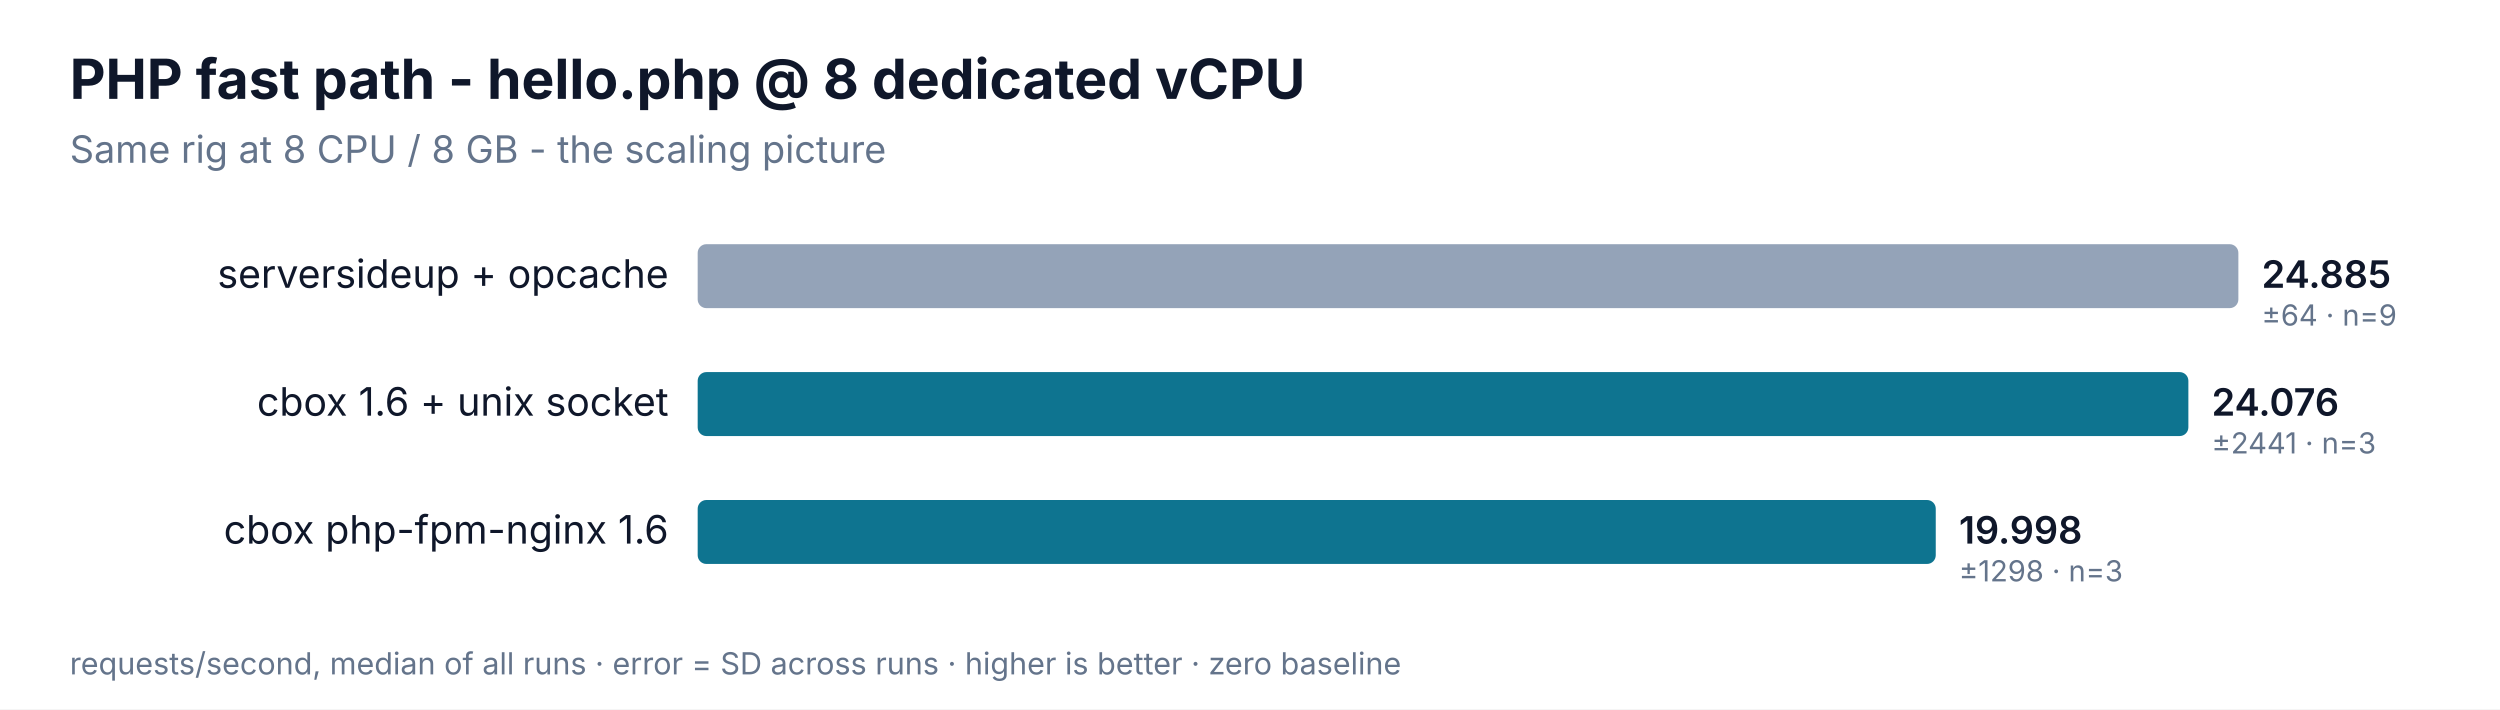
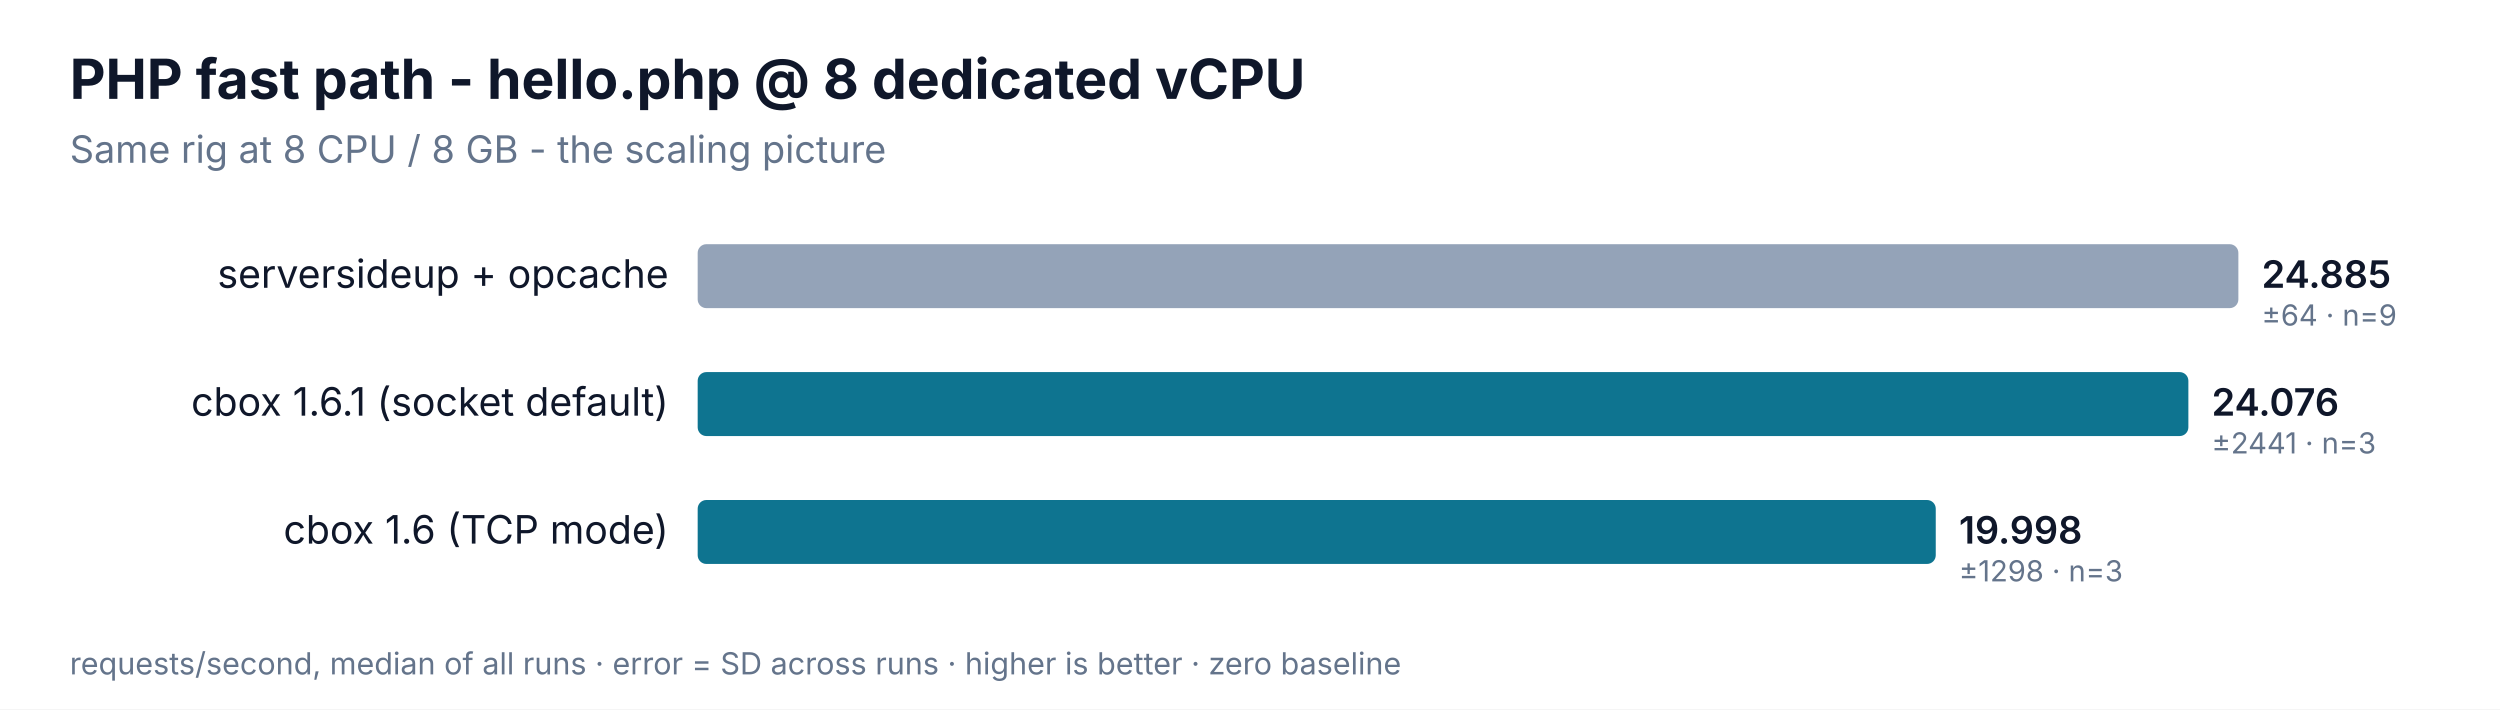
<svg xmlns="http://www.w3.org/2000/svg" viewBox="0 0 860 244" font-family="system-ui,-apple-system,Segoe UI,sans-serif">
  <rect width="860" height="244" fill="#ffffff" />
  <text x="24" y="34" font-size="19" font-weight="650" fill="#0f172a">PHP fast path - hello.php @ 8 dedicated vCPU</text>
  <text x="24" y="56" font-size="13" fill="#64748b">Same rig at 8 CPU / 8 GB - the scaling picture</text>
  <text x="230" y="99" font-size="13.5" text-anchor="end" fill="#0f172a">serversideup + opcache</text>
  <rect x="240" y="84" width="530.0" height="22" rx="3" fill="#94a3b8" />
  <text x="778.0" y="99" font-size="13" font-weight="600" fill="#0f172a">24.885</text>
  <text x="778.0" y="112" font-size="10" fill="#64748b">±64 · n=9</text>
-   <text x="230" y="143" font-size="13.5" text-anchor="end" fill="#0f172a">cbox 1.6 + unix socket</text>
+   <text x="230" y="143" font-size="13.5" text-anchor="end" fill="#0f172a">cbox 1.6.1 (socket default)</text>
  <rect x="240" y="128" width="512.8" height="22" rx="3" fill="#0e7490" />
  <text x="760.8" y="143" font-size="13" font-weight="600" fill="#0f172a">24.076</text>
  <text x="760.8" y="156" font-size="10" fill="#64748b">±2441 · n=3</text>
-   <text x="230" y="187" font-size="13.5" text-anchor="end" fill="#0f172a">cbox php-fpm-nginx 1.6</text>
+   <text x="230" y="187" font-size="13.5" text-anchor="end" fill="#0f172a">cbox 1.6 (TCP mode)</text>
  <rect x="240" y="172" width="425.9" height="22" rx="3" fill="#0e7490" />
  <text x="673.9" y="187" font-size="13" font-weight="600" fill="#0f172a">19.998</text>
  <text x="673.9" y="200" font-size="10" fill="#64748b">±1298 · n=3</text>
  <text x="24" y="232" font-size="10.5" fill="#64748b">requests/second, median of all runs · error = SD across runs · higher is better · zero baseline</text>
</svg>
